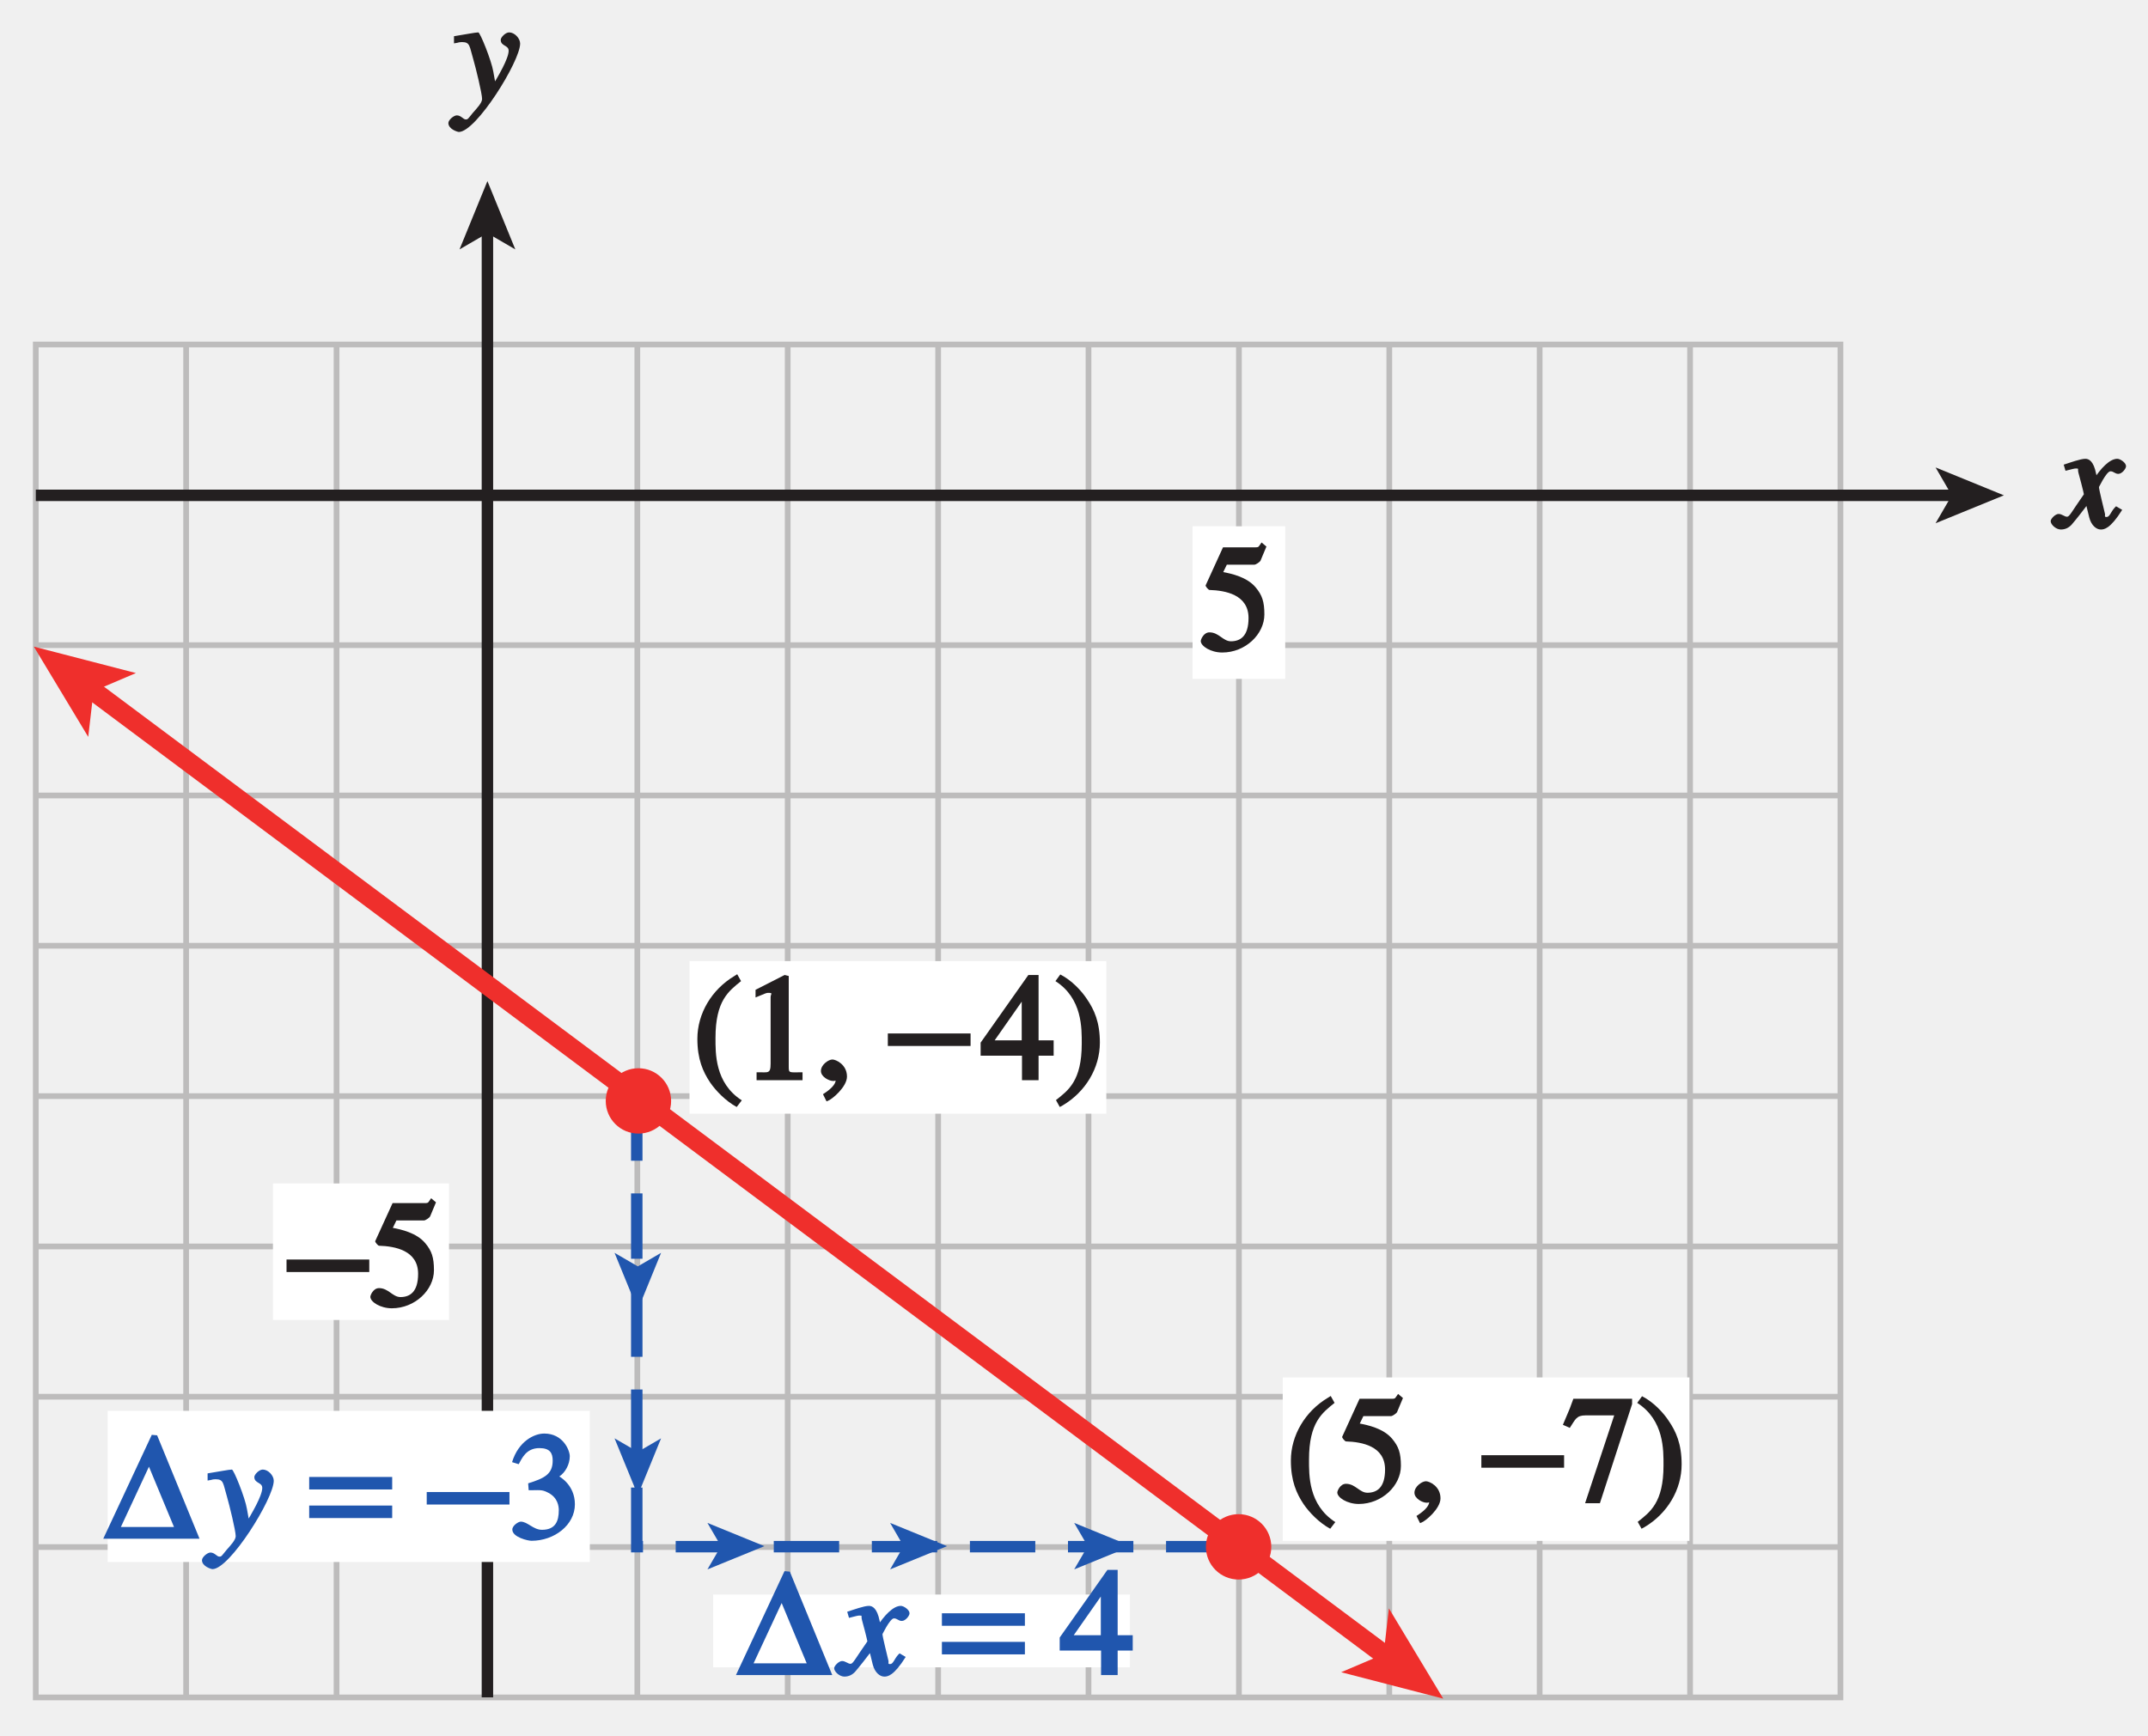
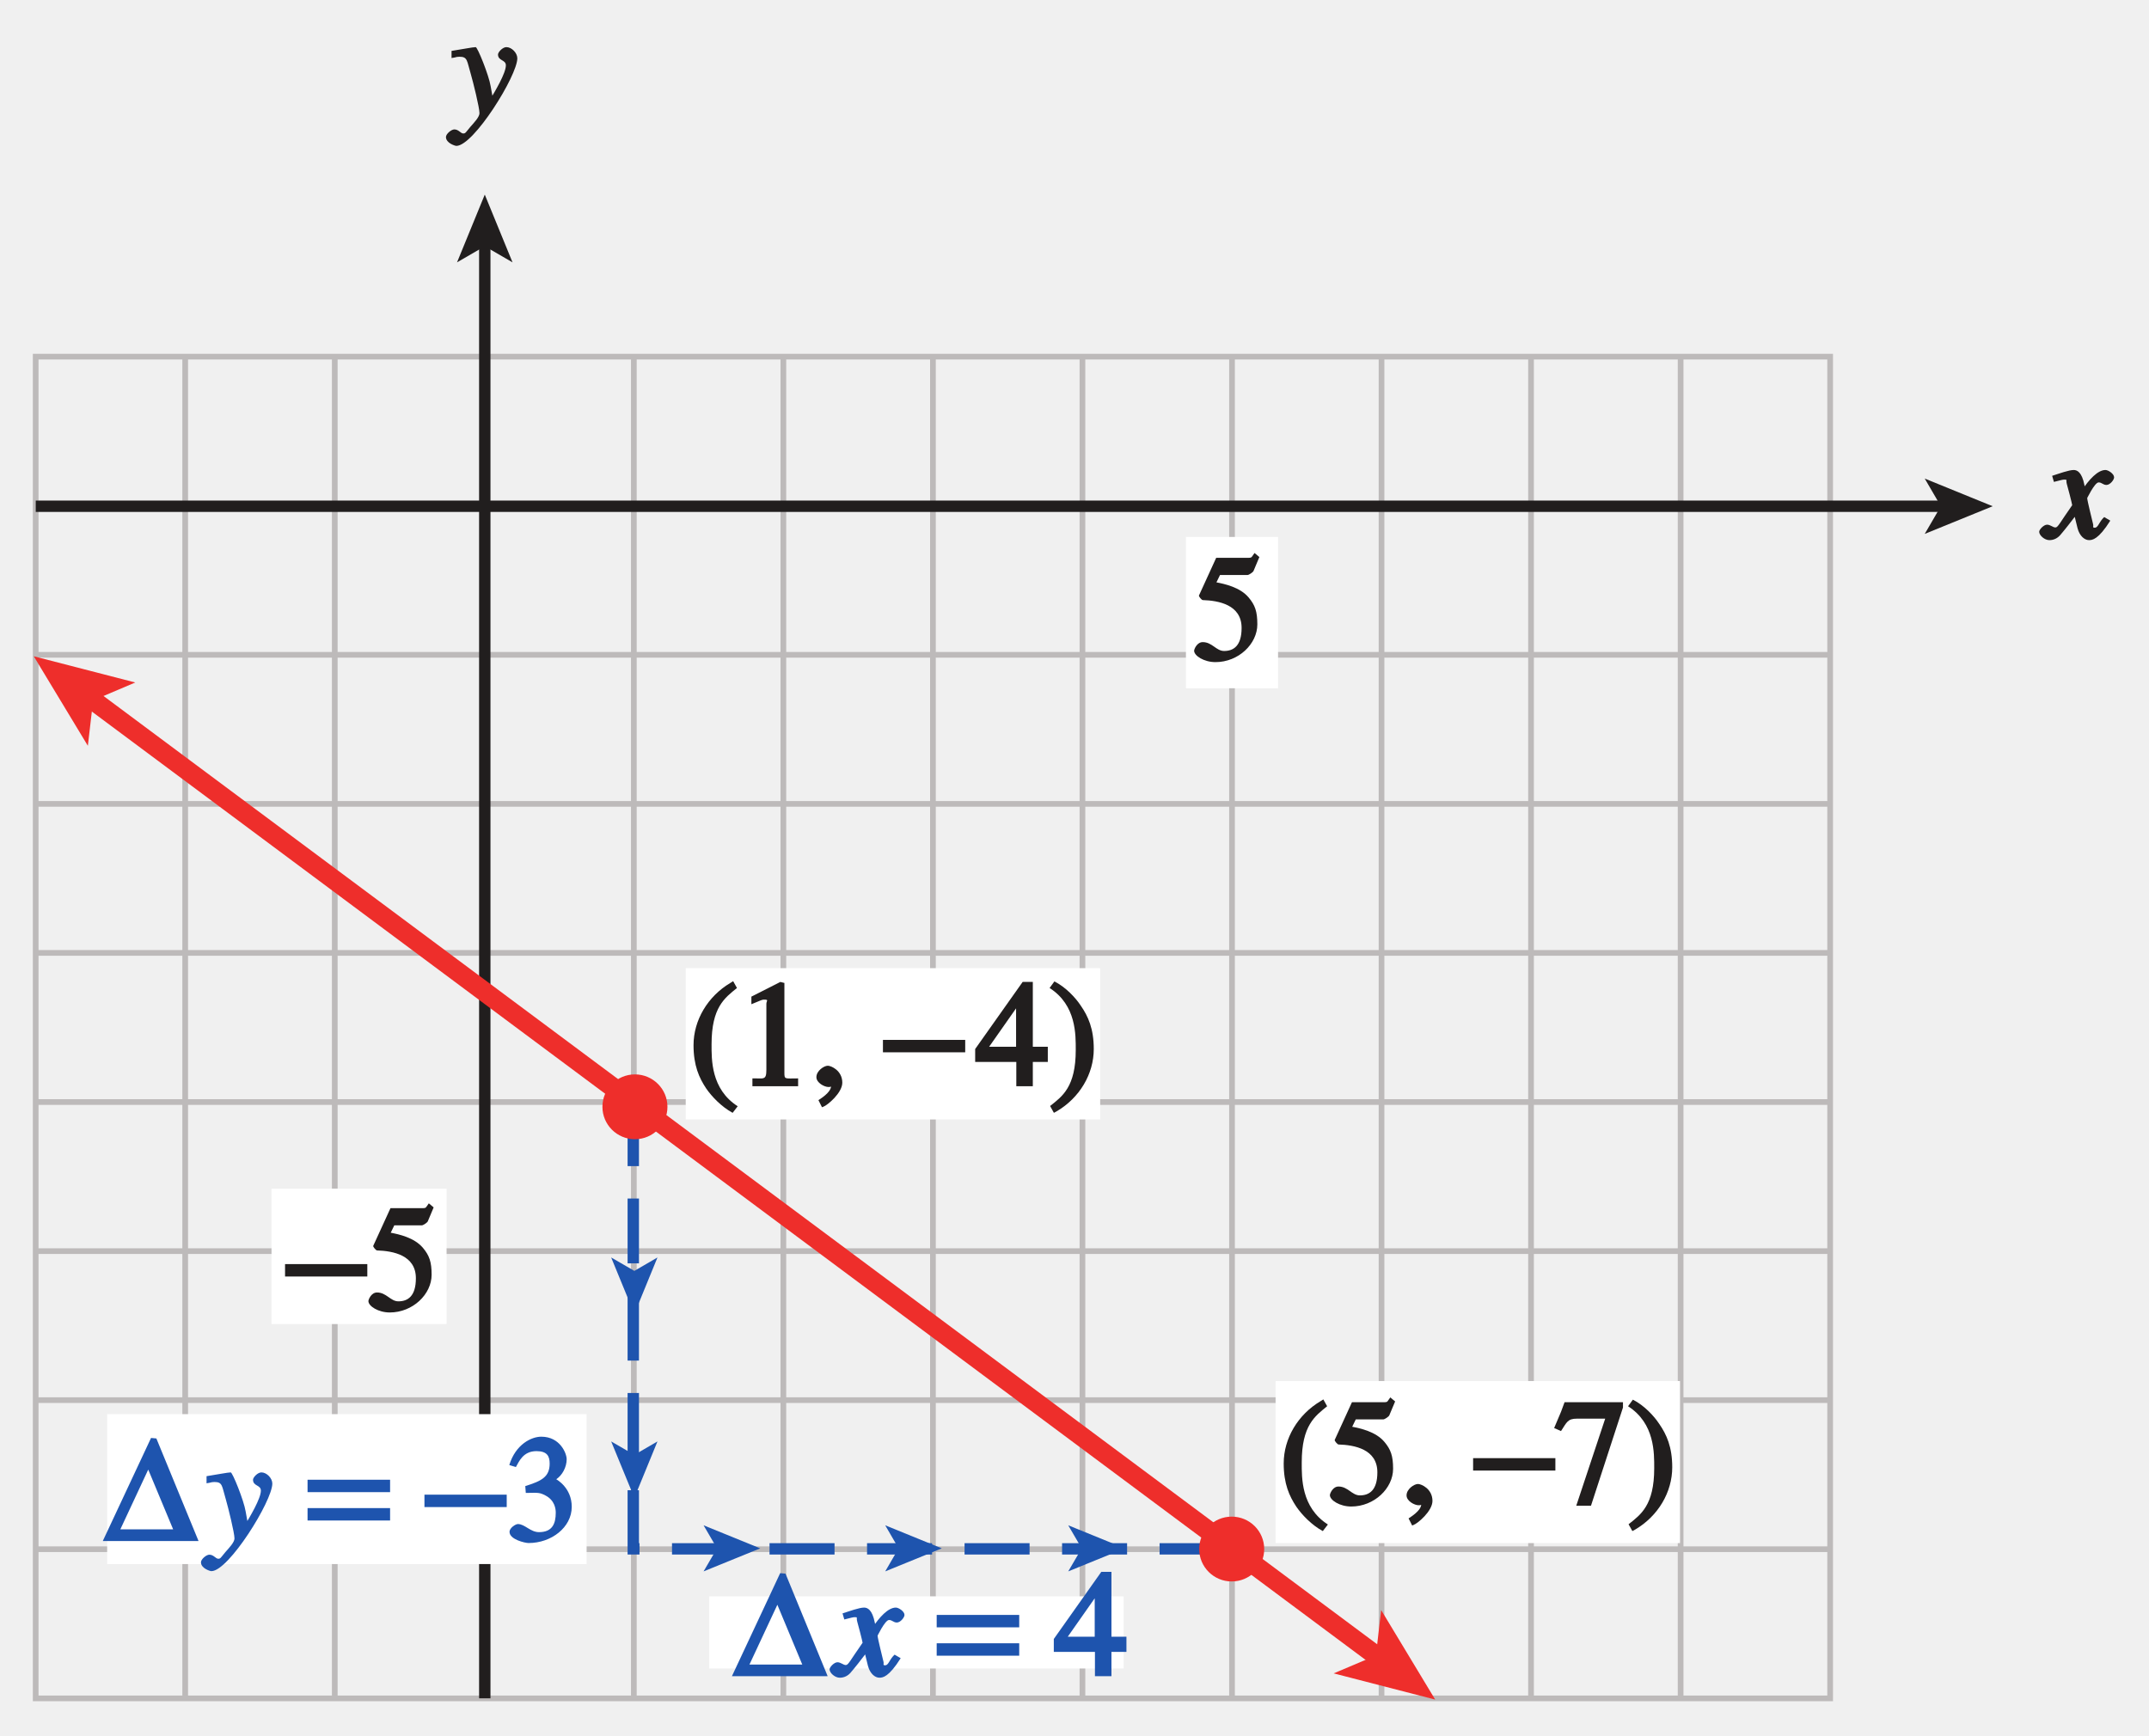
- <svg xmlns="http://www.w3.org/2000/svg" xmlns:xlink="http://www.w3.org/1999/xlink" width="131.414pt" height="106.186pt" viewBox="0 0 131.414 106.186" version="1.1">
-   <defs>
-     <g>
-       <symbol overflow="visible" id="glyph0-0">
-         <path style="stroke:none;" d="" />
+ <svg xmlns="http://www.w3.org/2000/svg" xmlns:xlink="http://www.w3.org/1999/xlink" width="2.723in" height="2.2in" viewBox="0 0 196.034 158.4" version="1.1" id="svg2">
+   <defs id="defs4">
+     <g id="g6">
+       <symbol overflow="visible" id="glyph0-0" style="overflow:visible">
+         <path style="stroke:none" d="" id="path9" />
      </symbol>
-       <symbol overflow="visible" id="glyph0-1">
-         <path style="stroke:none;" d="M 0.141 -3.594 C 0.25 -3.625 0.312 -3.641 0.438 -3.641 C 0.953 -3.641 0.891 -3.391 1.141 -2.562 C 1.281 -2.078 1.672 -0.5 1.672 -0.156 C 1.672 0.078 1.344 0.422 1.109 0.688 C 0.812 1.047 0.812 1.094 0.672 1.094 C 0.516 1.094 0.391 0.844 0.125 0.844 C -0.062 0.844 -0.391 1.125 -0.391 1.312 C -0.391 1.688 0.172 1.859 0.25 1.859 C 1.312 1.859 4 -2.469 4 -3.547 C 4 -3.875 3.656 -4.234 3.328 -4.234 C 3.094 -4.234 2.812 -3.922 2.812 -3.781 C 2.812 -3.375 3.297 -3.469 3.297 -3.109 C 3.297 -2.625 2.641 -1.516 2.25 -0.875 L 2.547 -0.781 L 2.359 -1.828 C 2.25 -2.5 1.547 -4.25 1.438 -4.234 C 1.266 -4.234 0.562 -4.094 -0.047 -4 L -0.047 -3.562 Z M 0.141 -3.594 " />
+       <symbol overflow="visible" id="glyph0-1" style="overflow:visible">
+         <path style="stroke:none" d="M 0.141,-3.594 C 0.25,-3.625 0.312,-3.641 0.438,-3.641 c 0.516,0 0.453,0.25 0.703,1.078 0.141,0.484 0.531,2.062 0.531,2.406 0,0.234 -0.328,0.578 -0.562,0.844 C 0.812,1.047 0.812,1.094 0.672,1.094 c -0.156,0 -0.281,-0.25 -0.547,-0.25 -0.188,0 -0.516,0.281 -0.516,0.469 0,0.375 0.562,0.547 0.641,0.547 1.062,0 3.75,-4.328 3.75,-5.406 0,-0.328 -0.344,-0.688 -0.672,-0.688 -0.234,0 -0.516,0.312 -0.516,0.453 0,0.406 0.484,0.312 0.484,0.672 0,0.484 -0.656,1.594 -1.047,2.234 l 0.297,0.094 -0.188,-1.047 C 2.25,-2.5 1.547,-4.25 1.438,-4.234 1.266,-4.234 0.562,-4.094 -0.047,-4 l 0,0.438 z m 0,0" id="path12" />
      </symbol>
-       <symbol overflow="visible" id="glyph0-2">
-         <path style="stroke:none;" d="M 3.484 -1.234 C 3.25 -0.969 3.188 -0.672 3 -0.672 C 2.828 -0.672 2.938 -0.75 2.891 -0.906 C 2.844 -1.125 2.531 -2.344 2.531 -2.516 L 2.484 -2.406 C 2.484 -2.406 2.984 -3.469 3.234 -3.469 C 3.438 -3.469 3.5 -3.312 3.719 -3.312 C 3.938 -3.312 4.188 -3.625 4.188 -3.781 C 4.188 -4 3.828 -4.234 3.656 -4.234 C 3.188 -4.234 2.641 -3.656 2.172 -2.922 L 2.469 -2.812 L 2.359 -3.312 C 2.203 -4.109 1.906 -4.234 1.703 -4.234 C 1.406 -4.234 0.812 -4.016 0.375 -3.875 L 0.484 -3.5 C 0.906 -3.609 1.031 -3.641 1.109 -3.641 C 1.344 -3.641 1.203 -3.641 1.281 -3.359 C 1.297 -3.328 1.609 -2.125 1.609 -2.062 C 0.844 -0.969 0.734 -0.688 0.578 -0.688 C 0.422 -0.688 0.266 -0.859 0.062 -0.859 C -0.141 -0.859 -0.422 -0.562 -0.422 -0.422 C -0.422 -0.203 -0.094 0.094 0.203 0.094 C 0.484 0.094 0.703 -0.031 0.859 -0.203 C 1.156 -0.547 1.531 -1.031 1.766 -1.344 L 1.938 -0.641 C 2.062 -0.156 2.375 0.094 2.641 0.094 C 2.844 0.094 3.219 0.062 3.953 -1.109 L 3.578 -1.328 Z M 3.484 -1.234 " />
+       <symbol overflow="visible" id="glyph0-2" style="overflow:visible">
+         <path style="stroke:none" d="M 3.484,-1.234 C 3.25,-0.969 3.188,-0.672 3,-0.672 2.828,-0.672 2.938,-0.75 2.891,-0.906 2.844,-1.125 2.531,-2.344 2.531,-2.516 L 2.484,-2.406 c 0,0 0.5,-1.062 0.75,-1.062 0.203,0 0.266,0.156 0.484,0.156 0.219,0 0.469,-0.312 0.469,-0.469 0,-0.219 -0.359,-0.453 -0.531,-0.453 -0.469,0 -1.016,0.578 -1.484,1.312 L 2.469,-2.812 2.359,-3.312 C 2.203,-4.109 1.906,-4.234 1.703,-4.234 1.406,-4.234 0.812,-4.016 0.375,-3.875 L 0.484,-3.5 c 0.422,-0.109 0.547,-0.141 0.625,-0.141 0.234,0 0.094,0 0.172,0.281 0.016,0.031 0.328,1.234 0.328,1.297 -0.766,1.094 -0.875,1.375 -1.031,1.375 -0.156,0 -0.312,-0.172 -0.516,-0.172 -0.203,0 -0.484,0.297 -0.484,0.438 0,0.219 0.328,0.516 0.625,0.516 0.281,0 0.5,-0.125 0.656,-0.297 C 1.156,-0.547 1.531,-1.031 1.766,-1.344 L 1.938,-0.641 c 0.125,0.484 0.438,0.734 0.703,0.734 0.203,0 0.578,-0.031 1.312,-1.203 l -0.375,-0.219 z m 0,0" id="path15" />
      </symbol>
-       <symbol overflow="visible" id="glyph1-0">
-         <path style="stroke:none;" d="" />
+       <symbol overflow="visible" id="glyph1-0" style="overflow:visible">
+         <path style="stroke:none" d="" id="path18" />
      </symbol>
-       <symbol overflow="visible" id="glyph1-1">
-         <path style="stroke:none;" d="M 0.094 -2.094 L 4.984 -2.094 L 4.984 -2.859 L -0.078 -2.859 L -0.078 -2.094 Z M 0.094 -2.094 " />
+       <symbol overflow="visible" id="glyph1-1" style="overflow:visible">
+         <path style="stroke:none" d="m 0.094,-2.094 4.891,0 0,-0.766 -5.062,0 0,0.766 z m 0,0" id="path21" />
      </symbol>
-       <symbol overflow="visible" id="glyph1-2">
-         <path style="stroke:none;" d="M 2.766 -6.359 L -0.203 0 L 5.688 0 L 3.094 -6.328 Z M 2.438 -4.781 L 4.125 -0.719 L 0.875 -0.719 L 2.766 -4.781 Z M 2.438 -4.781 " />
+       <symbol overflow="visible" id="glyph1-2" style="overflow:visible">
+         <path style="stroke:none" d="M 2.766,-6.359 -0.203,0 5.688,0 3.094,-6.328 Z M 2.438,-4.781 l 1.688,4.062 -3.25,0 1.891,-4.062 z m 0,0" id="path24" />
      </symbol>
-       <symbol overflow="visible" id="glyph1-3">
-         <path style="stroke:none;" d="M 4.828 -3.781 L -0.078 -3.781 L -0.078 -3.016 L 5 -3.016 L 5 -3.781 Z M 4.828 -2.031 L -0.078 -2.031 L -0.078 -1.266 L 5 -1.266 L 5 -2.031 Z M 4.828 -2.031 " />
+       <symbol overflow="visible" id="glyph1-3" style="overflow:visible">
+         <path style="stroke:none" d="m 4.828,-3.781 -4.906,0 0,0.766 5.078,0 0,-0.766 z m 0,1.75 -4.906,0 0,0.766 5.078,0 0,-0.766 z m 0,0" id="path27" />
      </symbol>
-       <symbol overflow="visible" id="glyph1-4">
-         <path style="stroke:none;" d="" />
+       <symbol overflow="visible" id="glyph1-4" style="overflow:visible">
+         <path style="stroke:none" d="" id="path30" />
      </symbol>
-       <symbol overflow="visible" id="glyph2-0">
-         <path style="stroke:none;" d="" />
+       <symbol overflow="visible" id="glyph2-0" style="overflow:visible">
+         <path style="stroke:none" d="" id="path33" />
      </symbol>
-       <symbol overflow="visible" id="glyph2-1">
-         <path style="stroke:none;" d="M 1.625 -5.25 L 3.391 -5.25 C 3.484 -5.25 3.734 -5.422 3.766 -5.5 L 4.125 -6.359 L 3.828 -6.609 C 3.641 -6.359 3.688 -6.312 3.453 -6.312 L 1.469 -6.312 L 0.406 -3.984 C 0.391 -3.922 0.578 -3.703 0.641 -3.703 C 1.609 -3.672 3.031 -3.422 3.031 -1.984 C 3.031 -0.875 2.531 -0.562 1.953 -0.562 C 1.469 -0.562 1.219 -1.109 0.641 -1.109 C 0.281 -1.109 0.109 -0.672 0.109 -0.578 C 0.109 -0.266 0.719 0.125 1.422 0.125 C 2.844 0.125 4 -1 4 -2.203 C 4 -3 3.859 -3.391 3.469 -3.859 C 2.938 -4.5 1.969 -4.703 1.484 -4.797 L 1.703 -5.25 Z M 1.625 -5.25 " />
+       <symbol overflow="visible" id="glyph2-1" style="overflow:visible">
+         <path style="stroke:none" d="m 1.625,-5.25 1.766,0 c 0.094,0 0.344,-0.172 0.375,-0.25 L 4.125,-6.359 l -0.297,-0.25 c -0.188,0.25 -0.141,0.297 -0.375,0.297 l -1.984,0 -1.062,2.328 c -0.016,0.062 0.172,0.281 0.234,0.281 0.969,0.031 2.391,0.281 2.391,1.719 0,1.109 -0.5,1.422 -1.078,1.422 -0.484,0 -0.734,-0.547 -1.312,-0.547 -0.359,0 -0.531,0.438 -0.531,0.531 0,0.312 0.609,0.703 1.312,0.703 C 2.844,0.125 4,-1 4,-2.203 4,-3 3.859,-3.391 3.469,-3.859 2.938,-4.5 1.969,-4.703 1.484,-4.797 L 1.703,-5.25 Z m 0,0" id="path36" />
      </symbol>
-       <symbol overflow="visible" id="glyph2-2">
-         <path style="stroke:none;" d="M 2.531 -6.375 C 1.141 -5.547 0.266 -4.078 0.266 -2.531 C 0.266 -1.281 0.609 -0.516 1.047 0.141 C 1.391 0.641 1.984 1.266 2.672 1.641 L 2.984 1.234 C 1.328 0.172 1.375 -1.672 1.375 -2.594 C 1.375 -4.875 2.188 -5.453 2.938 -6.062 L 2.703 -6.484 Z M 2.531 -6.375 " />
+       <symbol overflow="visible" id="glyph2-2" style="overflow:visible">
+         <path style="stroke:none" d="m 2.531,-6.375 c -1.391,0.828 -2.266,2.297 -2.266,3.844 0,1.25 0.344,2.016 0.781,2.672 0.344,0.5 0.938,1.125 1.625,1.5 l 0.312,-0.406 C 1.328,0.172 1.375,-1.672 1.375,-2.594 1.375,-4.875 2.188,-5.453 2.938,-6.062 L 2.703,-6.484 Z m 0,0" id="path39" />
      </symbol>
-       <symbol overflow="visible" id="glyph2-3">
-         <path style="stroke:none;" d="M 0.75 1.266 C 1.016 1.172 1.922 0.406 1.922 -0.219 C 1.922 -0.969 1.234 -1.266 1.031 -1.266 C 0.797 -1.266 0.328 -0.953 0.328 -0.562 C 0.328 -0.203 0.828 0.047 1.062 0.047 C 1.125 0.047 1.172 0.047 1.203 0.031 C 1.234 0.031 1.266 0.016 1.281 0.016 C 1.344 0.016 1.234 -0.109 1.234 -0.031 C 1.234 0.141 1.141 0.422 0.453 0.859 L 0.672 1.297 Z M 0.75 1.266 " />
+       <symbol overflow="visible" id="glyph2-3" style="overflow:visible">
+         <path style="stroke:none" d="M 0.75,1.266 C 1.016,1.172 1.922,0.406 1.922,-0.219 c 0,-0.75 -0.688,-1.047 -0.891,-1.047 -0.234,0 -0.703,0.312 -0.703,0.703 0,0.359 0.5,0.609 0.734,0.609 0.062,0 0.109,0 0.141,-0.016 0.031,0 0.062,-0.016 0.078,-0.016 0.062,0 -0.047,-0.125 -0.047,-0.047 0,0.172 -0.094,0.453 -0.781,0.891 l 0.219,0.438 z m 0,0" id="path42" />
      </symbol>
-       <symbol overflow="visible" id="glyph2-4">
-         <path style="stroke:none;" d="" />
+       <symbol overflow="visible" id="glyph2-4" style="overflow:visible">
+         <path style="stroke:none" d="" id="path45" />
      </symbol>
-       <symbol overflow="visible" id="glyph2-5">
-         <path style="stroke:none;" d="M 4.047 -6.312 L 0.609 -6.312 L 0.391 -5.719 L -0.031 -4.719 L 0.391 -4.531 C 0.75 -5.078 0.797 -5.297 1.375 -5.297 L 3.109 -5.297 L 1.328 0.078 L 2.234 0.078 L 4.203 -5.984 L 4.203 -6.312 Z M 4.047 -6.312 " />
+       <symbol overflow="visible" id="glyph2-5" style="overflow:visible">
+         <path style="stroke:none" d="m 4.047,-6.312 -3.438,0 -0.219,0.594 -0.422,1 0.422,0.188 C 0.75,-5.078 0.797,-5.297 1.375,-5.297 l 1.734,0 -1.781,5.375 0.906,0 1.969,-6.062 0,-0.328 z m 0,0" id="path48" />
      </symbol>
-       <symbol overflow="visible" id="glyph2-6">
-         <path style="stroke:none;" d="M 0.453 1.547 C 1.859 0.719 2.734 -0.75 2.734 -2.297 C 2.734 -3.547 2.391 -4.312 1.938 -4.969 C 1.609 -5.469 1.016 -6.109 0.312 -6.469 L 0.016 -6.062 C 1.672 -5 1.625 -3.156 1.625 -2.234 C 1.625 0.047 0.797 0.625 0.047 1.219 L 0.281 1.641 Z M 0.453 1.547 " />
+       <symbol overflow="visible" id="glyph2-6" style="overflow:visible">
+         <path style="stroke:none" d="m 0.453,1.547 c 1.406,-0.828 2.281,-2.297 2.281,-3.844 0,-1.25 -0.344,-2.016 -0.797,-2.672 -0.328,-0.5 -0.922,-1.141 -1.625,-1.5 L 0.016,-6.062 C 1.672,-5 1.625,-3.156 1.625,-2.234 1.625,0.047 0.797,0.625 0.047,1.219 L 0.281,1.641 Z m 0,0" id="path51" />
      </symbol>
-       <symbol overflow="visible" id="glyph2-7">
-         <path style="stroke:none;" d="M 1.062 0 L 3.703 0 L 3.703 -0.484 C 2.875 -0.484 2.859 -0.406 2.859 -0.844 L 2.859 -6.375 L 2.609 -6.438 L 0.828 -5.531 L 0.828 -5.062 C 1.5 -5.344 1.5 -5.344 1.609 -5.344 C 1.922 -5.344 1.75 -5.281 1.75 -5.078 L 1.75 -1.016 C 1.75 -0.344 1.578 -0.5 0.891 -0.484 L 0.891 0 Z M 1.062 0 " />
+       <symbol overflow="visible" id="glyph2-7" style="overflow:visible">
+         <path style="stroke:none" d="m 1.062,0 2.641,0 0,-0.484 c -0.828,0 -0.844,0.078 -0.844,-0.359 l 0,-5.531 -0.25,-0.062 -1.781,0.906 0,0.469 C 1.5,-5.344 1.5,-5.344 1.609,-5.344 c 0.312,0 0.141,0.062 0.141,0.266 l 0,4.062 C 1.75,-0.344 1.578,-0.5 0.891,-0.484 l 0,0.484 z m 0,0" id="path54" />
      </symbol>
-       <symbol overflow="visible" id="glyph2-8">
-         <path style="stroke:none;" d="M 4.25 -2.438 L 3.484 -2.438 L 3.484 -6.438 L 2.859 -6.438 L -0.062 -2.297 L -0.062 -1.5 L 2.469 -1.5 L 2.469 0 L 3.484 0 L 3.484 -1.5 L 4.406 -1.5 L 4.406 -2.438 Z M 2.625 -2.438 L 0.797 -2.438 L 2.688 -5.141 L 2.453 -5.141 L 2.453 -2.438 Z M 2.625 -2.438 " />
+       <symbol overflow="visible" id="glyph2-8" style="overflow:visible">
+         <path style="stroke:none" d="m 4.25,-2.438 -0.766,0 0,-4 -0.625,0 -2.922,4.141 0,0.797 2.531,0 0,1.5 1.016,0 0,-1.5 0.922,0 0,-0.938 z m -1.625,0 -1.828,0 1.891,-2.703 -0.234,0 0,2.703 z m 0,0" id="path57" />
      </symbol>
-       <symbol overflow="visible" id="glyph2-9">
-         <path style="stroke:none;" d="M 1.375 -2.969 C 2 -2.984 2.094 -2.984 2.422 -2.812 C 3 -2.516 3.062 -1.984 3.062 -1.75 C 3.062 -1.078 2.859 -0.547 2.031 -0.547 C 1.5 -0.547 1.156 -1.047 0.734 -1.047 C 0.594 -1.047 0.219 -0.812 0.219 -0.562 C 0.219 -0.094 1.172 0.125 1.391 0.125 C 2.797 0.125 4.047 -0.844 4.047 -2.109 C 4.047 -3.297 3.109 -3.797 3.094 -3.812 C 3.453 -4.047 3.734 -4.547 3.734 -5.047 C 3.734 -5.406 3.328 -6.438 2.172 -6.438 C 1.562 -6.438 0.594 -5.969 0.203 -4.688 L 0.609 -4.562 C 0.797 -4.891 1.047 -5.547 1.875 -5.547 C 2.531 -5.547 2.688 -5.234 2.688 -4.781 C 2.688 -3.953 2.188 -3.703 1.188 -3.391 L 1.219 -2.969 Z M 1.375 -2.969 " />
+       <symbol overflow="visible" id="glyph2-9" style="overflow:visible">
+         <path style="stroke:none" d="M 1.375,-2.969 C 2,-2.984 2.094,-2.984 2.422,-2.812 3,-2.516 3.062,-1.984 3.062,-1.75 c 0,0.672 -0.203,1.203 -1.031,1.203 -0.531,0 -0.875,-0.5 -1.297,-0.5 -0.141,0 -0.516,0.234 -0.516,0.484 0,0.469 0.953,0.688 1.172,0.688 1.406,0 2.656,-0.969 2.656,-2.234 0,-1.188 -0.938,-1.688 -0.953,-1.703 0.359,-0.234 0.641,-0.734 0.641,-1.234 0,-0.359 -0.406,-1.391 -1.562,-1.391 -0.609,0 -1.578,0.469 -1.969,1.75 l 0.406,0.125 c 0.188,-0.328 0.438,-0.984 1.266,-0.984 0.656,0 0.812,0.312 0.812,0.766 0,0.828 -0.5,1.078 -1.5,1.391 l 0.031,0.422 z m 0,0" id="path60" />
      </symbol>
    </g>
    <clipPath id="clip1">
-       <path d="M 1.73 29 L 120 29 L 120 31 L 1.73 31 Z M 1.73 29 " />
+       <path d="M 1.73,29 120,29 120,31 1.73,31 Z m 0,0" id="path63" />
    </clipPath>
    <clipPath id="clip2">
-       <path d="M 1.73 34 L 93 34 L 93 105.215 L 1.73 105.215 Z M 1.73 34 " />
+       <path d="M 1.73,34 93,34 l 0,71.215 -91.27,0 z m 0,0" id="path66" />
    </clipPath>
    <clipPath id="clip3">
-       <path d="M 125 28 L 130.73 28 L 130.73 33 L 125 33 Z M 125 28 " />
+       <path d="m 125,28 5.73,0 0,5 L 125,33 Z m 0,0" id="path69" />
    </clipPath>
    <clipPath id="clip4">
-       <path d="M 0 0 L 131.414 0 L 131.414 106.188 L 0 106.188 Z M 0 0 " />
+       <path d="m 0,0 131.414,0 0,106.188 -131.414,0 z m 0,0" id="path72" />
    </clipPath>
  </defs>
-   <g id="surface1">
-     <path style="fill:none;stroke-width:0.35;stroke-linecap:butt;stroke-linejoin:miter;stroke:rgb(74.12%,73.648%,73.766%);stroke-opacity:1;stroke-miterlimit:4;" d="M 110.188 320.304 L 220.598 320.304 L 220.598 237.511 L 110.188 237.511 Z M 119.387 320.304 L 119.387 237.515 M 128.59 320.304 L 128.59 237.515 M 137.789 320.304 L 137.789 237.515 M 146.992 320.304 L 146.992 237.515 M 156.191 320.304 L 156.191 237.515 M 165.395 320.304 L 165.395 237.515 M 174.594 320.304 L 174.594 237.515 M 183.797 320.304 L 183.797 237.515 M 192.996 320.304 L 192.996 237.515 M 202.195 320.304 L 202.195 237.515 M 211.398 320.304 L 211.398 237.515 M 110.188 311.105 L 220.598 311.105 M 110.188 301.905 L 220.598 301.905 M 110.188 292.706 L 220.598 292.706 M 110.188 283.511 L 220.598 283.511 M 110.188 274.308 L 220.598 274.308 M 110.188 265.108 L 220.598 265.108 M 110.188 255.913 L 220.598 255.913 M 110.188 246.714 L 220.598 246.714 " transform="matrix(1,0,0,-1,-108,341.3858)" />
-     <path style="fill:none;stroke-width:0.7;stroke-linecap:butt;stroke-linejoin:miter;stroke:rgb(13.73%,12.16%,12.549%);stroke-opacity:1;stroke-miterlimit:4;" d="M 137.82 237.515 L 137.82 327.339 " transform="matrix(1,0,0,-1,-108,341.3858)" />
-     <path style=" stroke:none;fill-rule:nonzero;fill:rgb(13.73%,12.16%,12.549%);fill-opacity:1;" d="M 29.82 11.082 L 31.527 15.262 L 29.82 14.27 L 28.113 15.262 L 29.82 11.082 " />
-     <g clip-path="url(#clip1)" clip-rule="nonzero">
-       <path style="fill:none;stroke-width:0.7;stroke-linecap:butt;stroke-linejoin:miter;stroke:rgb(13.73%,12.16%,12.549%);stroke-opacity:1;stroke-miterlimit:4;" d="M 227.633 311.073 L 110.191 311.073 " transform="matrix(1,0,0,-1,-108,341.3858)" />
+   <g id="surface1" transform="matrix(1.48276,0,0,1.478806,-6.1035156e-6,1.369311)">
+     <path style="fill:none;stroke:#bdbaba;stroke-width:0.35;stroke-linecap:butt;stroke-linejoin:miter;stroke-miterlimit:4;stroke-opacity:1" d="m 110.188,320.304 110.41,0 0,-82.793 -110.41,0 z m 9.199,0 0,-82.789 m 9.203,82.789 0,-82.789 m 9.199,82.789 0,-82.789 m 9.203,82.789 0,-82.789 m 9.199,82.789 0,-82.789 m 9.203,82.789 0,-82.789 m 9.199,82.789 0,-82.789 m 9.203,82.789 0,-82.789 m 9.199,82.789 0,-82.789 m 9.199,82.789 0,-82.789 m 9.203,82.789 0,-82.789 m -101.211,73.59 110.41,0 m -110.41,-9.199 110.41,0 m -110.41,-9.199 110.41,0 m -110.41,-9.195 110.41,0 m -110.41,-9.203 110.41,0 m -110.41,-9.199 110.41,0 m -110.41,-9.195 110.41,0 m -110.41,-9.199 110.41,0" transform="matrix(1,0,0,-1,-108,341.3858)" id="path75" />
+     <path style="fill:none;stroke:#211e1e;stroke-width:0.7;stroke-linecap:butt;stroke-linejoin:miter;stroke-miterlimit:4;stroke-opacity:1" d="m 137.82,237.515 0,89.824" transform="matrix(1,0,0,-1,-108,341.3858)" id="path77" />
+     <path style="fill:#211e1e;fill-opacity:1;fill-rule:nonzero;stroke:none" d="m 29.82,11.082 1.707,4.18 -1.707,-0.992 -1.707,0.992 1.707,-4.18" id="path79" />
+     <g clip-path="url(#clip1)" id="g81" style="clip-rule:nonzero">
+       <path style="fill:none;stroke:#211e1e;stroke-width:0.7;stroke-linecap:butt;stroke-linejoin:miter;stroke-miterlimit:4;stroke-opacity:1" d="m 227.633,311.073 -117.441,0" transform="matrix(1,0,0,-1,-108,341.3858)" id="path83" />
    </g>
-     <path style=" stroke:none;fill-rule:nonzero;fill:rgb(13.73%,12.16%,12.549%);fill-opacity:1;" d="M 122.598 30.312 L 118.418 32.02 L 119.41 30.312 L 118.418 28.605 L 122.598 30.312 " />
-     <path style="fill:none;stroke-width:0.7;stroke-linecap:butt;stroke-linejoin:miter;stroke:rgb(12.627%,33.806%,68.193%);stroke-opacity:1;stroke-dasharray:4,2;stroke-miterlimit:4;" d="M 146.957 274.355 L 146.957 246.737 L 183.789 246.737 " transform="matrix(1,0,0,-1,-108,341.3858)" />
-     <path style=" stroke:none;fill-rule:nonzero;fill:rgb(93.61%,18.434%,17.378%);fill-opacity:1;" d="M 75.777 96.66 C 76.883 96.66 77.777 95.766 77.777 94.66 C 77.777 93.555 76.883 92.66 75.777 92.66 C 74.672 92.66 73.777 93.555 73.777 94.66 C 73.777 95.766 74.672 96.66 75.777 96.66 " />
-     <g clip-path="url(#clip2)" clip-rule="nonzero">
-       <path style="fill:none;stroke-width:1.2;stroke-linecap:butt;stroke-linejoin:miter;stroke:rgb(93.61%,18.434%,17.378%);stroke-opacity:1;stroke-miterlimit:4;" d="M 193.586 239.46 L 112.766 299.808 " transform="matrix(1,0,0,-1,-108,341.3858)" />
+     <path style="fill:#211e1e;fill-opacity:1;fill-rule:nonzero;stroke:none" d="m 122.598,30.312 -4.18,1.707 0.992,-1.707 -0.992,-1.707 4.18,1.707" id="path85" />
+     <path style="fill:none;stroke:#1e54ae;stroke-width:0.7;stroke-linecap:butt;stroke-linejoin:miter;stroke-miterlimit:4;stroke-dasharray:4, 2;stroke-opacity:1" d="m 146.957,274.355 0,-27.617 36.832,0" transform="matrix(1,0,0,-1,-108,341.3858)" id="path87" />
+     <path style="fill:#ee2e2b;fill-opacity:1;fill-rule:nonzero;stroke:none" d="m 75.777,96.66 c 1.105,0 2,-0.895 2,-2 0,-1.105 -0.895,-2 -2,-2 -1.105,0 -2,0.895 -2,2 0,1.105 0.895,2 2,2" id="path89" />
+     <g clip-path="url(#clip2)" id="g91" style="clip-rule:nonzero">
+       <path style="fill:none;stroke:#ee2e2b;stroke-width:1.2;stroke-linecap:butt;stroke-linejoin:miter;stroke-miterlimit:4;stroke-opacity:1" d="m 193.586,239.46 -80.82,60.348" transform="matrix(1,0,0,-1,-108,341.3858)" id="path93" />
    </g>
-     <path style=" stroke:none;fill-rule:nonzero;fill:rgb(93.61%,18.434%,17.378%);fill-opacity:1;" d="M 2.07 39.57 L 8.316 41.188 L 5.723 42.293 L 5.398 45.094 L 2.07 39.57 " />
-     <path style=" stroke:none;fill-rule:nonzero;fill:rgb(93.61%,18.434%,17.378%);fill-opacity:1;" d="M 88.297 103.949 L 82.051 102.332 L 84.648 101.227 L 84.973 98.426 L 88.297 103.949 " />
-     <path style=" stroke:none;fill-rule:nonzero;fill:rgb(93.61%,18.434%,17.378%);fill-opacity:1;" d="M 39.059 69.371 C 40.16 69.371 41.059 68.477 41.059 67.371 C 41.059 66.266 40.16 65.371 39.059 65.371 C 37.953 65.371 37.059 66.266 37.059 67.371 C 37.059 68.477 37.953 69.371 39.059 69.371 " />
-     <g style="fill:rgb(13.73%,12.16%,12.549%);fill-opacity:1;">
-       <use xlink:href="#glyph0-1" x="27.822" y="6.216" />
+     <path style="fill:#ee2e2b;fill-opacity:1;fill-rule:nonzero;stroke:none" d="M 2.07,39.57 8.316,41.188 5.723,42.293 5.398,45.094 2.07,39.57" id="path95" />
+     <path style="fill:#ee2e2b;fill-opacity:1;fill-rule:nonzero;stroke:none" d="m 88.297,103.949 -6.246,-1.617 2.598,-1.105 0.324,-2.801 3.324,5.523" id="path97" />
+     <path style="fill:#ee2e2b;fill-opacity:1;fill-rule:nonzero;stroke:none" d="m 39.059,69.371 c 1.102,0 2,-0.895 2,-2 0,-1.105 -0.898,-2 -2,-2 -1.105,0 -2,0.895 -2,2 0,1.105 0.895,2 2,2" id="path99" />
+     <g style="fill:#211e1e;fill-opacity:1" id="g101">
+       <use xlink:href="#glyph0-1" x="27.822" y="6.216" id="use103" width="100%" height="100%" />
    </g>
-     <g clip-path="url(#clip3)" clip-rule="nonzero">
-       <g style="fill:rgb(13.73%,12.16%,12.549%);fill-opacity:1;">
-         <use xlink:href="#glyph0-2" x="125.882" y="32.31" />
+     <g clip-path="url(#clip3)" id="g105" style="clip-rule:nonzero">
+       <g style="fill:#211e1e;fill-opacity:1" id="g107">
+         <use xlink:href="#glyph0-2" x="125.882" y="32.31" id="use109" width="100%" height="100%" />
      </g>
    </g>
-     <path style=" stroke:none;fill-rule:nonzero;fill:rgb(100%,100%,100%);fill-opacity:1;" d="M 16.699 72.422 L 27.469 72.422 L 27.469 80.777 L 16.699 80.777 Z M 16.699 72.422 " />
-     <g style="fill:rgb(13.73%,12.16%,12.549%);fill-opacity:1;">
-       <use xlink:href="#glyph1-1" x="17.608" y="79.936" />
+     <path style="fill:#ffffff;fill-opacity:1;fill-rule:nonzero;stroke:none" d="m 16.699,72.422 10.77,0 0,8.355 -10.77,0 z m 0,0" id="path111" />
+     <g style="fill:#211e1e;fill-opacity:1" id="g113">
+       <use xlink:href="#glyph1-1" x="17.608" y="79.937" id="use115" width="100%" height="100%" />
    </g>
-     <g style="fill:rgb(13.73%,12.16%,12.549%);fill-opacity:1;">
-       <use xlink:href="#glyph2-1" x="22.549" y="79.936" />
+     <g style="fill:#211e1e;fill-opacity:1" id="g117">
+       <use xlink:href="#glyph2-1" x="22.549" y="79.937" id="use119" width="100%" height="100%" />
    </g>
-     <path style=" stroke:none;fill-rule:nonzero;fill:rgb(100%,100%,100%);fill-opacity:1;" d="M 78.477 84.293 L 103.359 84.293 L 103.359 94.293 L 78.477 94.293 Z M 78.477 84.293 " />
-     <g style="fill:rgb(13.73%,12.16%,12.549%);fill-opacity:1;">
-       <use xlink:href="#glyph2-2" x="78.71" y="91.911" />
-       <use xlink:href="#glyph2-1" x="81.707" y="91.911" />
-       <use xlink:href="#glyph2-3" x="86.207" y="91.911" />
-       <use xlink:href="#glyph2-4" x="88.457" y="91.911" />
+     <path style="fill:#ffffff;fill-opacity:1;fill-rule:nonzero;stroke:none" d="m 78.477,84.293 24.883,0 0,10 -24.883,0 z m 0,0" id="path121" />
+     <g style="fill:#211e1e;fill-opacity:1" id="g123">
+       <use xlink:href="#glyph2-2" x="78.711" y="91.911" id="use125" width="100%" height="100%" />
+       <use xlink:href="#glyph2-1" x="81.707" y="91.911" id="use127" width="100%" height="100%" />
+       <use xlink:href="#glyph2-3" x="86.207" y="91.911" id="use129" width="100%" height="100%" />
+       <use xlink:href="#glyph2-4" x="88.457" y="91.911" id="use131" width="100%" height="100%" />
    </g>
-     <g style="fill:rgb(13.73%,12.16%,12.549%);fill-opacity:1;">
-       <use xlink:href="#glyph1-1" x="90.707" y="91.911" />
+     <g style="fill:#211e1e;fill-opacity:1" id="g133">
+       <use xlink:href="#glyph1-1" x="90.707" y="91.911" id="use135" width="100%" height="100%" />
    </g>
-     <g style="fill:rgb(13.73%,12.16%,12.549%);fill-opacity:1;">
-       <use xlink:href="#glyph2-5" x="95.648" y="91.911" />
-       <use xlink:href="#glyph2-6" x="100.148" y="91.911" />
+     <g style="fill:#211e1e;fill-opacity:1" id="g137">
+       <use xlink:href="#glyph2-5" x="95.648" y="91.911" id="use139" width="100%" height="100%" />
+       <use xlink:href="#glyph2-6" x="100.148" y="91.911" id="use141" width="100%" height="100%" />
    </g>
-     <path style=" stroke:none;fill-rule:nonzero;fill:rgb(100%,100%,100%);fill-opacity:1;" d="M 42.184 58.816 L 67.684 58.816 L 67.684 68.152 L 42.184 68.152 Z M 42.184 58.816 " />
-     <g style="fill:rgb(13.73%,12.16%,12.549%);fill-opacity:1;">
-       <use xlink:href="#glyph2-2" x="42.399" y="66.102" />
-       <use xlink:href="#glyph2-7" x="45.396" y="66.102" />
-       <use xlink:href="#glyph2-3" x="49.896" y="66.102" />
-       <use xlink:href="#glyph2-4" x="52.146" y="66.102" />
+     <path style="fill:#ffffff;fill-opacity:1;fill-rule:nonzero;stroke:none" d="m 42.184,58.816 25.5,0 0,9.336 -25.5,0 z m 0,0" id="path143" />
+     <g style="fill:#211e1e;fill-opacity:1" id="g145">
+       <use xlink:href="#glyph2-2" x="42.399" y="66.102" id="use147" width="100%" height="100%" />
+       <use xlink:href="#glyph2-7" x="45.396" y="66.102" id="use149" width="100%" height="100%" />
+       <use xlink:href="#glyph2-3" x="49.896" y="66.102" id="use151" width="100%" height="100%" />
+       <use xlink:href="#glyph2-4" x="52.146" y="66.102" id="use153" width="100%" height="100%" />
    </g>
-     <g style="fill:rgb(13.73%,12.16%,12.549%);fill-opacity:1;">
-       <use xlink:href="#glyph1-1" x="54.395" y="66.102" />
+     <g style="fill:#211e1e;fill-opacity:1" id="g155">
+       <use xlink:href="#glyph1-1" x="54.395" y="66.102" id="use157" width="100%" height="100%" />
    </g>
-     <g style="fill:rgb(13.73%,12.16%,12.549%);fill-opacity:1;">
-       <use xlink:href="#glyph2-8" x="60.056" y="66.102" />
-       <use xlink:href="#glyph2-6" x="64.556" y="66.102" />
+     <g style="fill:#211e1e;fill-opacity:1" id="g159">
+       <use xlink:href="#glyph2-8" x="60.056" y="66.102" id="use161" width="100%" height="100%" />
+       <use xlink:href="#glyph2-6" x="64.556" y="66.102" id="use163" width="100%" height="100%" />
    </g>
-     <path style=" stroke:none;fill-rule:nonzero;fill:rgb(100%,100%,100%);fill-opacity:1;" d="M 43.629 97.578 L 69.129 97.578 L 69.129 102.031 L 43.629 102.031 Z M 43.629 97.578 " />
-     <g style="fill:rgb(12.627%,33.806%,68.193%);fill-opacity:1;">
-       <use xlink:href="#glyph1-2" x="45.229" y="102.506" />
+     <path style="fill:#ffffff;fill-opacity:1;fill-rule:nonzero;stroke:none" d="m 43.629,97.578 25.5,0 0,4.453 -25.5,0 z m 0,0" id="path165" />
+     <g style="fill:#1e54ae;fill-opacity:1" id="g167">
+       <use xlink:href="#glyph1-2" x="45.229" y="102.506" id="use169" width="100%" height="100%" />
    </g>
-     <g style="fill:rgb(12.627%,33.806%,68.193%);fill-opacity:1;">
-       <use xlink:href="#glyph0-2" x="51.457" y="102.506" />
+     <g style="fill:#1e54ae;fill-opacity:1" id="g171">
+       <use xlink:href="#glyph0-2" x="51.457" y="102.506" id="use173" width="100%" height="100%" />
    </g>
-     <g style="fill:rgb(12.627%,33.806%,68.193%);fill-opacity:1;">
-       <use xlink:href="#glyph2-4" x="55.453" y="102.506" />
+     <g style="fill:#1e54ae;fill-opacity:1" id="g175">
+       <use xlink:href="#glyph2-4" x="55.453" y="102.506" id="use177" width="100%" height="100%" />
    </g>
-     <g style="fill:rgb(12.627%,33.806%,68.193%);fill-opacity:1;">
-       <use xlink:href="#glyph1-3" x="57.703" y="102.506" />
-       <use xlink:href="#glyph1-4" x="62.644" y="102.506" />
+     <g style="fill:#1e54ae;fill-opacity:1" id="g179">
+       <use xlink:href="#glyph1-3" x="57.703" y="102.506" id="use181" width="100%" height="100%" />
+       <use xlink:href="#glyph1-4" x="62.644" y="102.506" id="use183" width="100%" height="100%" />
    </g>
-     <g style="fill:rgb(12.627%,33.806%,68.193%);fill-opacity:1;">
-       <use xlink:href="#glyph2-8" x="64.894" y="102.506" />
+     <g style="fill:#1e54ae;fill-opacity:1" id="g185">
+       <use xlink:href="#glyph2-8" x="64.894" y="102.506" id="use187" width="100%" height="100%" />
    </g>
-     <path style=" stroke:none;fill-rule:nonzero;fill:rgb(100%,100%,100%);fill-opacity:1;" d="M 6.586 86.336 L 36.086 86.336 L 36.086 95.586 L 6.586 95.586 Z M 6.586 86.336 " />
-     <g style="fill:rgb(12.627%,33.806%,68.193%);fill-opacity:1;">
-       <use xlink:href="#glyph1-2" x="6.52" y="94.164" />
+     <path style="fill:#ffffff;fill-opacity:1;fill-rule:nonzero;stroke:none" d="m 6.586,86.336 29.5,0 0,9.25 -29.5,0 z m 0,0" id="path189" />
+     <g style="fill:#1e54ae;fill-opacity:1" id="g191">
+       <use xlink:href="#glyph1-2" x="6.52" y="94.164" id="use193" width="100%" height="100%" />
    </g>
-     <g style="fill:rgb(12.627%,33.806%,68.193%);fill-opacity:1;">
-       <use xlink:href="#glyph0-1" x="12.748" y="94.164" />
+     <g style="fill:#1e54ae;fill-opacity:1" id="g195">
+       <use xlink:href="#glyph0-1" x="12.748" y="94.164" id="use197" width="100%" height="100%" />
    </g>
-     <g style="fill:rgb(12.627%,33.806%,68.193%);fill-opacity:1;">
-       <use xlink:href="#glyph2-4" x="16.744" y="94.164" />
+     <g style="fill:#1e54ae;fill-opacity:1" id="g199">
+       <use xlink:href="#glyph2-4" x="16.744" y="94.164" id="use201" width="100%" height="100%" />
    </g>
-     <g style="fill:rgb(12.627%,33.806%,68.193%);fill-opacity:1;">
-       <use xlink:href="#glyph1-3" x="18.994" y="94.164" />
-       <use xlink:href="#glyph1-4" x="23.935" y="94.164" />
-       <use xlink:href="#glyph1-1" x="26.185" y="94.164" />
+     <g style="fill:#1e54ae;fill-opacity:1" id="g203">
+       <use xlink:href="#glyph1-3" x="18.994" y="94.164" id="use205" width="100%" height="100%" />
+       <use xlink:href="#glyph1-4" x="23.935" y="94.164" id="use207" width="100%" height="100%" />
+       <use xlink:href="#glyph1-1" x="26.185" y="94.164" id="use209" width="100%" height="100%" />
    </g>
-     <g style="fill:rgb(12.627%,33.806%,68.193%);fill-opacity:1;">
-       <use xlink:href="#glyph2-9" x="31.125" y="94.164" />
+     <g style="fill:#1e54ae;fill-opacity:1" id="g211">
+       <use xlink:href="#glyph2-9" x="31.125" y="94.164" id="use213" width="100%" height="100%" />
    </g>
-     <path style=" stroke:none;fill-rule:nonzero;fill:rgb(100%,100%,100%);fill-opacity:1;" d="M 72.961 32.207 L 78.629 32.207 L 78.629 41.543 L 72.961 41.543 Z M 72.961 32.207 " />
-     <g style="fill:rgb(13.73%,12.16%,12.549%);fill-opacity:1;">
-       <use xlink:href="#glyph2-1" x="73.354" y="39.806" />
+     <path style="fill:#ffffff;fill-opacity:1;fill-rule:nonzero;stroke:none" d="m 72.961,32.207 5.668,0 0,9.336 -5.668,0 z m 0,0" id="path215" />
+     <g style="fill:#211e1e;fill-opacity:1" id="g217">
+       <use xlink:href="#glyph2-1" x="73.354" y="39.806" id="use219" width="100%" height="100%" />
    </g>
-     <path style=" stroke:none;fill-rule:nonzero;fill:rgb(12.627%,33.806%,68.193%);fill-opacity:1;" d="M 57.938 94.617 L 54.457 96.039 L 55.281 94.617 L 54.457 93.195 L 57.938 94.617 " />
-     <path style=" stroke:none;fill-rule:nonzero;fill:rgb(12.627%,33.806%,68.193%);fill-opacity:1;" d="M 46.766 94.617 L 43.281 96.039 L 44.109 94.617 L 43.281 93.195 L 46.766 94.617 " />
-     <path style=" stroke:none;fill-rule:nonzero;fill:rgb(12.627%,33.806%,68.193%);fill-opacity:1;" d="M 39.023 91.5 L 37.598 88.02 L 39.023 88.848 L 40.445 88.02 L 39.023 91.5 " />
-     <path style=" stroke:none;fill-rule:nonzero;fill:rgb(12.627%,33.806%,68.193%);fill-opacity:1;" d="M 39.023 80.152 L 37.598 76.668 L 39.023 77.496 L 40.445 76.668 L 39.023 80.152 " />
-     <path style=" stroke:none;fill-rule:nonzero;fill:rgb(12.627%,33.806%,68.193%);fill-opacity:1;" d="M 69.203 94.617 L 65.719 96.039 L 66.547 94.617 L 65.719 93.195 L 69.203 94.617 " />
-     <g clip-path="url(#clip4)" clip-rule="nonzero">
-       <path style="fill:none;stroke-width:0.5;stroke-linecap:butt;stroke-linejoin:miter;stroke:rgb(100%,100%,100%);stroke-opacity:1;stroke-miterlimit:10;" d="M 42 803.999 L 42 779.999 M 0 761.999 L 24 761.999 M 654 803.999 L 654 779.999 M 696 761.999 L 672 761.999 M 42 -0.001 L 42 23.999 M 0 41.999 L 24 41.999 M 654 -0.001 L 654 23.999 M 696 41.999 L 672 41.999 " transform="matrix(1,0,0,-1,-108,341.3858)" />
-       <path style="fill:none;stroke-width:0.25;stroke-linecap:butt;stroke-linejoin:miter;stroke:rgb(0%,0%,0%);stroke-opacity:1;stroke-miterlimit:10;" d="M 42 803.999 L 42 779.999 M 0 761.999 L 24 761.999 M 654 803.999 L 654 779.999 M 696 761.999 L 672 761.999 M 42 -0.001 L 42 23.999 M 0 41.999 L 24 41.999 M 654 -0.001 L 654 23.999 M 696 41.999 L 672 41.999 " transform="matrix(1,0,0,-1,-108,341.3858)" />
-       <path style="fill:none;stroke-width:0.5;stroke-linecap:butt;stroke-linejoin:miter;stroke:rgb(100%,100%,100%);stroke-opacity:1;stroke-miterlimit:10;" d="M 324 791.999 L 372 791.999 M 324 11.999 L 372 11.999 M 12 425.999 L 12 377.999 M 684 425.999 L 684 377.999 M 348 803.999 L 348 779.999 M 348 23.999 L 348 -0.001 M 0 401.999 L 24 401.999 M 672 401.999 L 696 401.999 M 348 791.999 L 354 791.999 C 354 788.687 351.312 785.999 348 785.999 C 344.688 785.999 342 788.687 342 791.999 C 342 795.312 344.688 797.999 348 797.999 C 351.312 797.999 354 795.312 354 791.999 M 348 11.999 L 354 11.999 C 354 8.687 351.312 5.999 348 5.999 C 344.688 5.999 342 8.687 342 11.999 C 342 15.312 344.688 17.999 348 17.999 C 351.312 17.999 354 15.312 354 11.999 M 12 401.999 L 18 401.999 C 18 398.687 15.312 395.999 12 395.999 C 8.688 395.999 6 398.687 6 401.999 C 6 405.312 8.688 407.999 12 407.999 C 15.312 407.999 18 405.312 18 401.999 M 684 401.999 L 690 401.999 C 690 398.687 687.312 395.999 684 395.999 C 680.688 395.999 678 398.687 678 401.999 C 678 405.312 680.688 407.999 684 407.999 C 687.312 407.999 690 405.312 690 401.999 " transform="matrix(1,0,0,-1,-108,341.3858)" />
-       <path style="fill:none;stroke-width:0.25;stroke-linecap:butt;stroke-linejoin:miter;stroke:rgb(0%,0%,0%);stroke-opacity:1;stroke-miterlimit:10;" d="M 324 791.999 L 372 791.999 M 324 11.999 L 372 11.999 M 12 425.999 L 12 377.999 M 684 425.999 L 684 377.999 M 348 803.999 L 348 779.999 M 348 23.999 L 348 -0.001 M 0 401.999 L 24 401.999 M 672 401.999 L 696 401.999 M 348 791.999 L 354 791.999 C 354 788.687 351.312 785.999 348 785.999 C 344.688 785.999 342 788.687 342 791.999 C 342 795.312 344.688 797.999 348 797.999 C 351.312 797.999 354 795.312 354 791.999 M 348 11.999 L 354 11.999 C 354 8.687 351.312 5.999 348 5.999 C 344.688 5.999 342 8.687 342 11.999 C 342 15.312 344.688 17.999 348 17.999 C 351.312 17.999 354 15.312 354 11.999 M 12 401.999 L 18 401.999 C 18 398.687 15.312 395.999 12 395.999 C 8.688 395.999 6 398.687 6 401.999 C 6 405.312 8.688 407.999 12 407.999 C 15.312 407.999 18 405.312 18 401.999 M 684 401.999 L 690 401.999 C 690 398.687 687.312 395.999 684 395.999 C 680.688 395.999 678 398.687 678 401.999 C 678 405.312 680.688 407.999 684 407.999 C 687.312 407.999 690 405.312 690 401.999 " transform="matrix(1,0,0,-1,-108,341.3858)" />
+     <path style="fill:#1e54ae;fill-opacity:1;fill-rule:nonzero;stroke:none" d="m 57.938,94.617 -3.48,1.422 0.824,-1.422 -0.824,-1.422 3.48,1.422" id="path221" />
+     <path style="fill:#1e54ae;fill-opacity:1;fill-rule:nonzero;stroke:none" d="m 46.766,94.617 -3.484,1.422 0.828,-1.422 -0.828,-1.422 3.484,1.422" id="path223" />
+     <path style="fill:#1e54ae;fill-opacity:1;fill-rule:nonzero;stroke:none" d="m 39.023,91.5 -1.426,-3.48 1.426,0.828 1.422,-0.828 L 39.023,91.5" id="path225" />
+     <path style="fill:#1e54ae;fill-opacity:1;fill-rule:nonzero;stroke:none" d="m 39.023,80.152 -1.426,-3.484 1.426,0.828 1.422,-0.828 -1.422,3.484" id="path227" />
+     <path style="fill:#1e54ae;fill-opacity:1;fill-rule:nonzero;stroke:none" d="m 69.203,94.617 -3.484,1.422 0.828,-1.422 -0.828,-1.422 3.484,1.422" id="path229" />
+     <g clip-path="url(#clip4)" id="g231" style="clip-rule:nonzero">
+       <path style="fill:none;stroke:#ffffff;stroke-width:0.5;stroke-linecap:butt;stroke-linejoin:miter;stroke-miterlimit:10;stroke-opacity:1" d="m 42,803.999 0,-24 m -42,-18 24,0 m 630,42 0,-24 m 42,-18 -24,0 M 42,-9.1875e-4 42,23.999 m -42,18 24,0 M 654,-9.1875e-4 654,23.999 m 42,18 -24,0" transform="matrix(1,0,0,-1,-108,341.3858)" id="path233" />
+       <path style="fill:none;stroke:#000000;stroke-width:0.25;stroke-linecap:butt;stroke-linejoin:miter;stroke-miterlimit:10;stroke-opacity:1" d="m 42,803.999 0,-24 m -42,-18 24,0 m 630,42 0,-24 m 42,-18 -24,0 M 42,-9.1875e-4 42,23.999 m -42,18 24,0 M 654,-9.1875e-4 654,23.999 m 42,18 -24,0" transform="matrix(1,0,0,-1,-108,341.3858)" id="path235" />
+       <path style="fill:none;stroke:#ffffff;stroke-width:0.5;stroke-linecap:butt;stroke-linejoin:miter;stroke-miterlimit:10;stroke-opacity:1" d="m 324,791.999 48,0 m -48,-780 48,0 M 12,425.999 l 0,-48 m 672,48 0,-48 m -336,426 0,-24 M 348,23.999 348,-9.1875e-4 M 0,401.999 l 24,0 m 648,0 24,0 m -348,390 6,0 c 0,-3.312 -2.688,-6 -6,-6 -3.312,0 -6,2.688 -6,6 0,3.312 2.688,6 6,6 3.312,0 6,-2.688 6,-6 m -6,-780 6,0 c 0,-3.312 -2.688,-6 -6,-6 -3.312,0 -6,2.688 -6,6 0,3.312 2.688,6 6,6 3.312,0 6,-2.688 6,-6 M 12,401.999 l 6,0 c 0,-3.312 -2.688,-6 -6,-6 -3.312,0 -6,2.688 -6,6 0,3.312 2.688,6 6,6 3.312,0 6,-2.688 6,-6 m 666,0 6,0 c 0,-3.312 -2.688,-6 -6,-6 -3.312,0 -6,2.688 -6,6 0,3.312 2.688,6 6,6 3.312,0 6,-2.688 6,-6" transform="matrix(1,0,0,-1,-108,341.3858)" id="path237" />
+       <path style="fill:none;stroke:#000000;stroke-width:0.25;stroke-linecap:butt;stroke-linejoin:miter;stroke-miterlimit:10;stroke-opacity:1" d="m 324,791.999 48,0 m -48,-780 48,0 M 12,425.999 l 0,-48 m 672,48 0,-48 m -336,426 0,-24 M 348,23.999 348,-9.1875e-4 M 0,401.999 l 24,0 m 648,0 24,0 m -348,390 6,0 c 0,-3.312 -2.688,-6 -6,-6 -3.312,0 -6,2.688 -6,6 0,3.312 2.688,6 6,6 3.312,0 6,-2.688 6,-6 m -6,-780 6,0 c 0,-3.312 -2.688,-6 -6,-6 -3.312,0 -6,2.688 -6,6 0,3.312 2.688,6 6,6 3.312,0 6,-2.688 6,-6 M 12,401.999 l 6,0 c 0,-3.312 -2.688,-6 -6,-6 -3.312,0 -6,2.688 -6,6 0,3.312 2.688,6 6,6 3.312,0 6,-2.688 6,-6 m 666,0 6,0 c 0,-3.312 -2.688,-6 -6,-6 -3.312,0 -6,2.688 -6,6 0,3.312 2.688,6 6,6 3.312,0 6,-2.688 6,-6" transform="matrix(1,0,0,-1,-108,341.3858)" id="path239" />
    </g>
  </g>
</svg>
